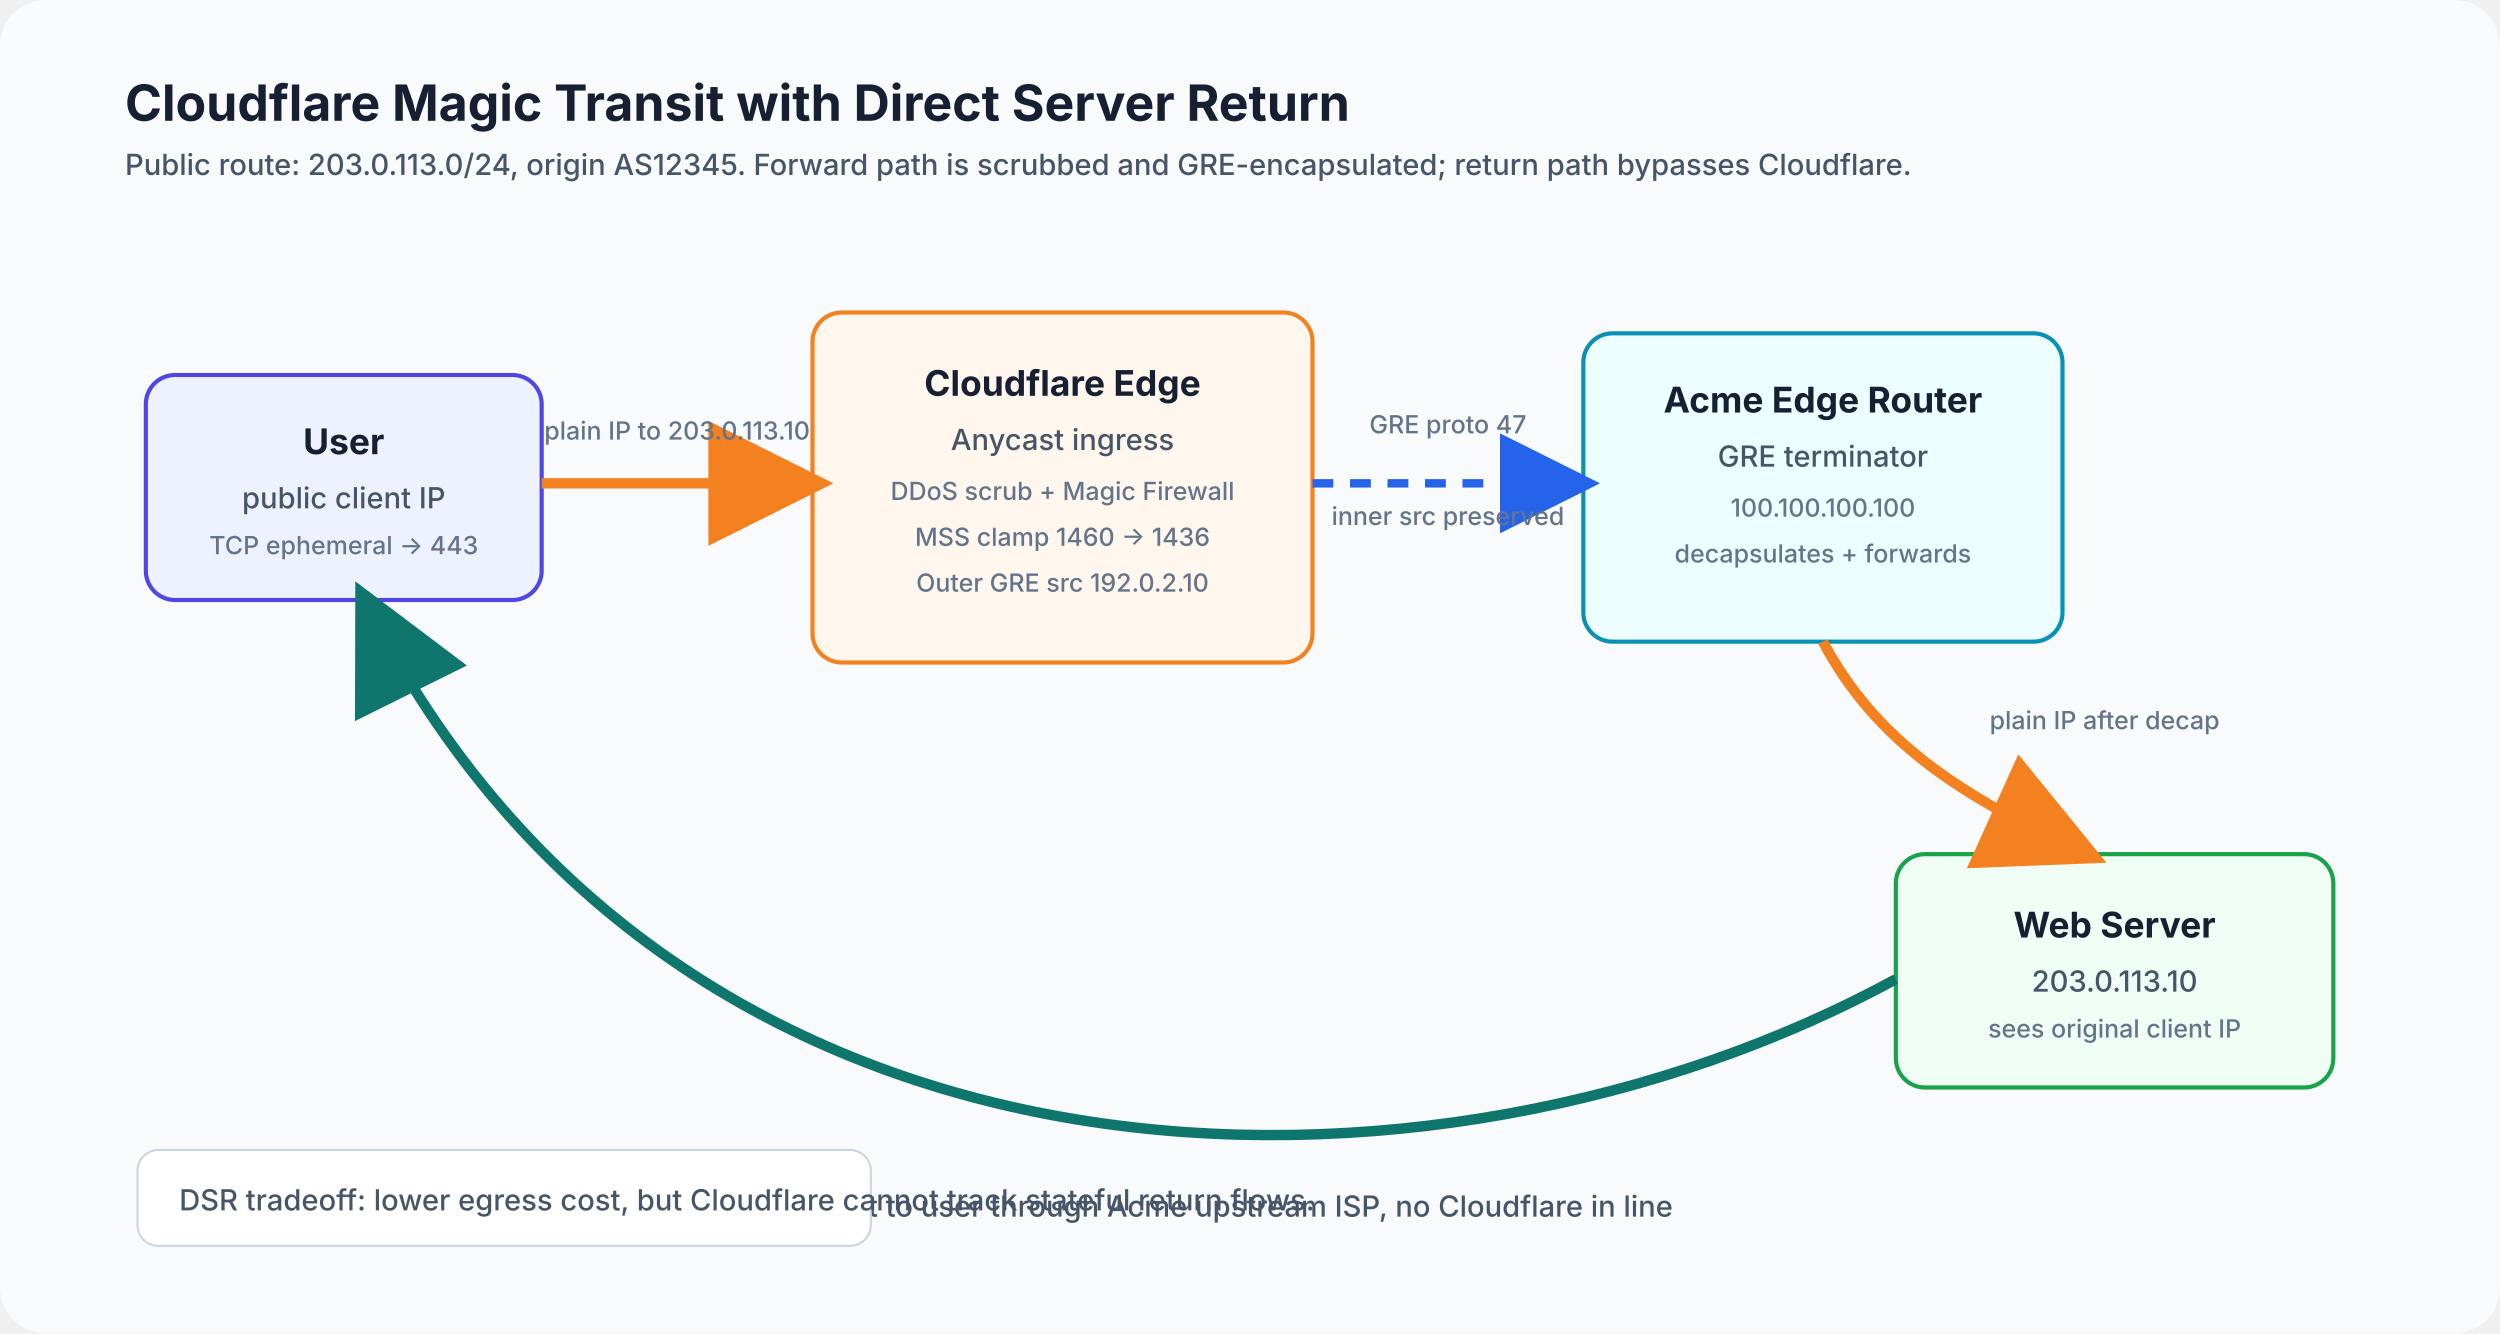
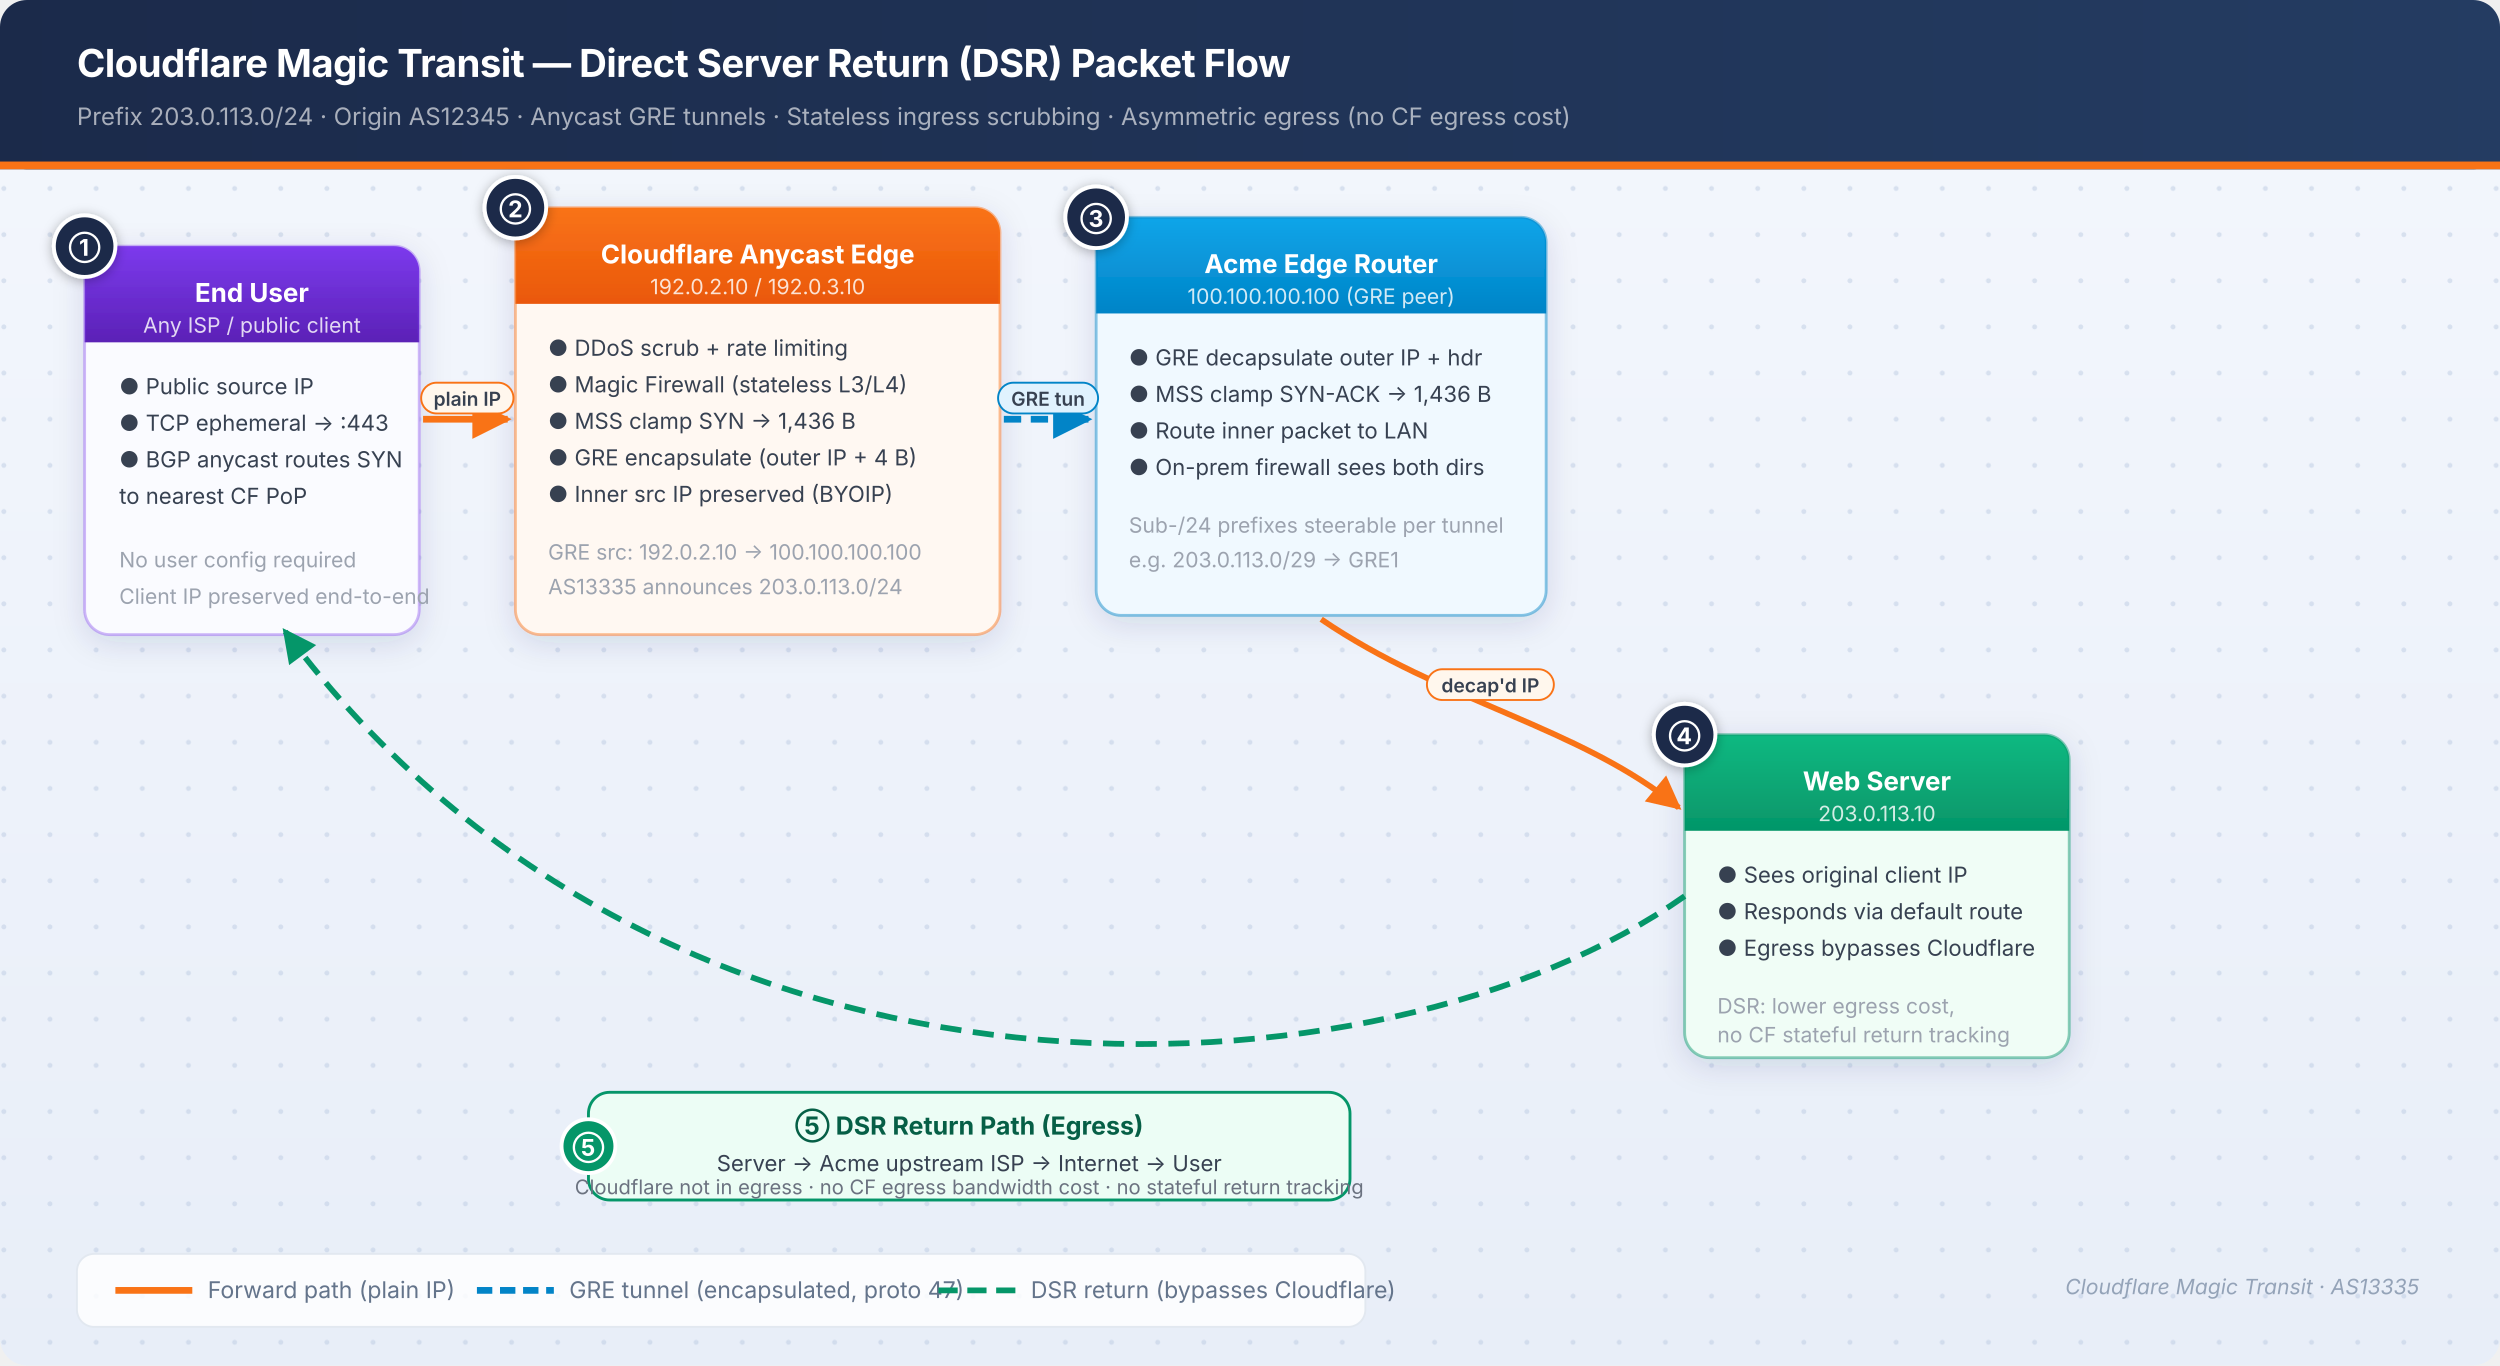
- <svg xmlns="http://www.w3.org/2000/svg" viewBox="0 0 1200 640" role="img" aria-labelledby="title desc">
+ <svg xmlns="http://www.w3.org/2000/svg" viewBox="0 0 1300 710" role="img" aria-labelledby="mt-title mt-desc">
  <defs>
-     <marker id="arrow-orange" markerWidth="12" markerHeight="12" refX="10" refY="6" orient="auto">
-       <path d="M0,0 L12,6 L0,12 Z" fill="#f48120" />
+     <filter id="card-shadow" x="-10%" y="-10%" width="130%" height="140%">
+       <feDropShadow dx="0" dy="4" stdDeviation="8" flood-color="#1e3a5f" flood-opacity="0.13" />
+     </filter>
+     <filter id="badge-glow" x="-30%" y="-30%" width="160%" height="160%">
+       <feDropShadow dx="0" dy="1" stdDeviation="3" flood-color="#000" flood-opacity="0.3" />
+     </filter>
+     <linearGradient id="g-hdr" x1="0" y1="0" x2="1" y2="0">
+       <stop offset="0%" stop-color="#1B2A4A" />
+       <stop offset="100%" stop-color="#243C62" />
+     </linearGradient>
+     <linearGradient id="g-page" x1="0" y1="0" x2="0" y2="1">
+       <stop offset="0%" stop-color="#F4F7FD" />
+       <stop offset="100%" stop-color="#E8EEF8" />
+     </linearGradient>
+     <linearGradient id="g-user" x1="0" y1="0" x2="0" y2="1">
+       <stop offset="0%" stop-color="#7C3AED" />
+       <stop offset="100%" stop-color="#5B21B6" />
+     </linearGradient>
+     <linearGradient id="g-cf" x1="0" y1="0" x2="0" y2="1">
+       <stop offset="0%" stop-color="#F97316" />
+       <stop offset="100%" stop-color="#EA580C" />
+     </linearGradient>
+     <linearGradient id="g-acme" x1="0" y1="0" x2="0" y2="1">
+       <stop offset="0%" stop-color="#0EA5E9" />
+       <stop offset="100%" stop-color="#0284C7" />
+     </linearGradient>
+     <linearGradient id="g-server" x1="0" y1="0" x2="0" y2="1">
+       <stop offset="0%" stop-color="#10B981" />
+       <stop offset="100%" stop-color="#059669" />
+     </linearGradient>
+     <pattern id="dots" width="24" height="24" patternUnits="userSpaceOnUse">
+       <circle cx="2" cy="2" r="1.3" fill="#B8C8E0" opacity="0.45" />
+     </pattern>
+     <marker id="arr-orange" viewBox="0 0 12 12" refX="10" refY="6" markerWidth="7" markerHeight="7" orient="auto">
+       <path d="M1,1 L11,6 L1,11 Z" fill="#F97316" />
    </marker>
-     <marker id="arrow-blue" markerWidth="12" markerHeight="12" refX="10" refY="6" orient="auto">
-       <path d="M0,0 L12,6 L0,12 Z" fill="#2563eb" />
+     <marker id="arr-blue" viewBox="0 0 12 12" refX="10" refY="6" markerWidth="7" markerHeight="7" orient="auto">
+       <path d="M1,1 L11,6 L1,11 Z" fill="#0284C7" />
    </marker>
-     <marker id="arrow-green" markerWidth="12" markerHeight="12" refX="10" refY="6" orient="auto">
-       <path d="M0,0 L12,6 L0,12 Z" fill="#0f766e" />
+     <marker id="arr-green" viewBox="0 0 12 12" refX="10" refY="6" markerWidth="7" markerHeight="7" orient="auto">
+       <path d="M1,1 L11,6 L1,11 Z" fill="#059669" />
    </marker>
+     <clipPath id="cp-user">
+       <rect x="44" y="128" width="174" height="202" rx="13" />
+     </clipPath>
+     <clipPath id="cp-cf">
+       <rect x="268" y="108" width="252" height="222" rx="13" />
+     </clipPath>
+     <clipPath id="cp-acme">
+       <rect x="570" y="113" width="234" height="207" rx="13" />
+     </clipPath>
+     <clipPath id="cp-srv">
+       <rect x="876" y="382" width="200" height="168" rx="13" />
+     </clipPath>
    <style>
-       .bg{fill:#f8fafc}.box{fill:#fff;stroke:#cbd5e1;stroke-width:2}.cf{fill:#fff7ed;stroke:#f48120}.acme{fill:#ecfeff;stroke:#0891b2}.user{fill:#eef2ff;stroke:#4f46e5}.edge{fill:#f0fdf4;stroke:#16a34a}.title{font:700 24px Inter,Arial,sans-serif;fill:#172033}.label{font:700 17px Inter,Arial,sans-serif;fill:#172033}.small{font:500 14px Inter,Arial,sans-serif;fill:#475569}.tiny{font:500 12px Inter,Arial,sans-serif;fill:#64748b}.orange{stroke:#f48120;stroke-width:5;fill:none;marker-end:url(#arrow-orange)}.blue{stroke:#2563eb;stroke-width:4;fill:none;marker-end:url(#arrow-blue);stroke-dasharray:10 8}.green{stroke:#0f766e;stroke-width:5;fill:none;marker-end:url(#arrow-green)}
+       svg { font-family: 'Inter', 'Segoe UI', system-ui, sans-serif; }
+       .hd   { font-size:20px; font-weight:700; fill:#fff; letter-spacing:-0.3px; }
+       .sub  { font-size:12.5px; fill:rgba(255,255,255,0.62); }
+       .chd  { font-size:13.5px; font-weight:700; fill:#fff; }
+       .csub { font-size:11px;   fill:rgba(255,255,255,0.82); }
+       .cli  { font-size:11.5px; fill:#374151; }
+       .cli2 { font-size:11px;   fill:#9CA3AF; }
+       .bdg  { font-size:12px;   font-weight:700; fill:#fff; }
+       .albl { font-size:10px;   font-weight:600; fill:#374151; }
+       .legl { font-size:12px;   fill:#64748B; }
    </style>
  </defs>
-   <rect class="bg" width="1200" height="640" rx="22" />
-   <text x="60" y="58" class="title">Cloudflare Magic Transit with Direct Server Return</text>
-   <text x="60" y="84" class="small">Public route: 203.0.113.0/24, origin AS12345. Forward path is scrubbed and GRE-encapsulated; return path bypasses Cloudflare.</text>
-   <rect x="70" y="180" width="190" height="108" rx="14" class="box user" />
-   <text x="165" y="218" text-anchor="middle" class="label">User</text>
-   <text x="165" y="244" text-anchor="middle" class="small">public client IP</text>
-   <text x="165" y="266" text-anchor="middle" class="tiny">TCP ephemeral -&gt; 443</text>
-   <rect x="390" y="150" width="240" height="168" rx="14" class="box cf" />
-   <text x="510" y="190" text-anchor="middle" class="label">Cloudflare Edge</text>
-   <text x="510" y="216" text-anchor="middle" class="small">Anycast ingress</text>
-   <text x="510" y="240" text-anchor="middle" class="tiny">DDoS scrub + Magic Firewall</text>
-   <text x="510" y="262" text-anchor="middle" class="tiny">MSS clamp 1460 -&gt; 1436</text>
-   <text x="510" y="284" text-anchor="middle" class="tiny">Outer GRE src 192.0.2.10</text>
-   <rect x="760" y="160" width="230" height="148" rx="14" class="box acme" />
-   <text x="875" y="198" text-anchor="middle" class="label">Acme Edge Router</text>
-   <text x="875" y="224" text-anchor="middle" class="small">GRE terminator</text>
-   <text x="875" y="248" text-anchor="middle" class="tiny">100.100.100.100</text>
-   <text x="875" y="270" text-anchor="middle" class="tiny">decapsulates + forwards</text>
-   <rect x="910" y="410" width="210" height="112" rx="14" class="box edge" />
-   <text x="1015" y="450" text-anchor="middle" class="label">Web Server</text>
-   <text x="1015" y="476" text-anchor="middle" class="small">203.0.113.10</text>
-   <text x="1015" y="498" text-anchor="middle" class="tiny">sees original client IP</text>
-   <path class="orange" d="M260 232 C315 232 333 232 390 232" />
-   <text x="325" y="211" text-anchor="middle" class="tiny">plain IP to 203.0.113.10</text>
-   <path class="blue" d="M630 232 C690 232 700 232 760 232" />
-   <text x="695" y="208" text-anchor="middle" class="tiny">GRE proto 47</text>
-   <text x="695" y="252" text-anchor="middle" class="tiny">inner src preserved</text>
-   <path class="orange" d="M875 308 C900 355 940 382 1002 410" />
-   <text x="955" y="350" class="tiny">plain IP after decap</text>
-   <path class="green" d="M910 470 C690 590 325 590 175 288" />
-   <text x="550" y="584" text-anchor="middle" class="small">Return path: direct to user through Acme upstream ISP, no Cloudflare in line</text>
-   <rect x="66" y="552" width="352" height="46" rx="10" fill="#fff" stroke="#cbd5e1" />
-   <text x="86" y="581" class="small">DSR tradeoff: lower egress cost, but Cloudflare cannot track stateful return flows.</text>
+   <rect width="1300" height="710" rx="14" fill="url(#g-page)" />
+   <rect width="1300" height="710" rx="14" fill="url(#dots)" />
+   <rect width="1300" height="88" rx="14" fill="url(#g-hdr)" />
+   <rect y="68" width="1300" height="20" fill="url(#g-hdr)" />
+   <rect y="84" width="1300" height="4" fill="#F97316" />
+   <text x="40" y="40" class="hd">Cloudflare Magic Transit — Direct Server Return (DSR) Packet Flow</text>
+   <text x="40" y="65" class="sub">Prefix 203.0.113.0/24 · Origin AS12345 · Anycast GRE tunnels · Stateless ingress scrubbing · Asymmetric egress (no CF egress cost)</text>
+   <g filter="url(#card-shadow)">
+     <g clip-path="url(#cp-user)">
+       <rect x="44" y="128" width="174" height="202" fill="#FAFBFF" />
+       <rect x="44" y="128" width="174" height="50" fill="url(#g-user)" />
+     </g>
+     <rect x="44" y="128" width="174" height="202" rx="13" fill="none" stroke="#7C3AED" stroke-width="1.5" stroke-opacity="0.35" />
+   </g>
+   <text x="131" y="157" text-anchor="middle" class="chd">End User</text>
+   <text x="131" y="173" text-anchor="middle" class="csub">Any ISP / public client</text>
+   <text x="62" y="205" class="cli">● Public source IP</text>
+   <text x="62" y="224" class="cli">● TCP ephemeral → :443</text>
+   <text x="62" y="243" class="cli">● BGP anycast routes SYN</text>
+   <text x="62" y="262" class="cli">  to nearest CF PoP</text>
+   <text x="62" y="295" class="cli2">No user config required</text>
+   <text x="62" y="314" class="cli2">Client IP preserved end-to-end</text>
+   <circle cx="44" cy="128" r="16" fill="#1B2A4A" stroke="#fff" stroke-width="2" filter="url(#badge-glow)" />
+   <text x="44" y="133" text-anchor="middle" class="bdg">①</text>
+   <g filter="url(#card-shadow)">
+     <g clip-path="url(#cp-cf)">
+       <rect x="268" y="108" width="252" height="222" fill="#FFF8F2" />
+       <rect x="268" y="108" width="252" height="50" fill="url(#g-cf)" />
+     </g>
+     <rect x="268" y="108" width="252" height="222" rx="13" fill="none" stroke="#F97316" stroke-width="1.5" stroke-opacity="0.45" />
+   </g>
+   <text x="394" y="137" text-anchor="middle" class="chd">Cloudflare Anycast Edge</text>
+   <text x="394" y="153" text-anchor="middle" class="csub">192.0.2.10 / 192.0.3.10</text>
+   <text x="285" y="185" class="cli">● DDoS scrub + rate limiting</text>
+   <text x="285" y="204" class="cli">● Magic Firewall (stateless L3/L4)</text>
+   <text x="285" y="223" class="cli">● MSS clamp SYN → 1,436 B</text>
+   <text x="285" y="242" class="cli">● GRE encapsulate (outer IP + 4 B)</text>
+   <text x="285" y="261" class="cli">● Inner src IP preserved (BYOIP)</text>
+   <text x="285" y="291" class="cli2">GRE src: 192.0.2.10 → 100.100.100.100</text>
+   <text x="285" y="309" class="cli2">AS13335 announces 203.0.113.0/24</text>
+   <circle cx="268" cy="108" r="16" fill="#1B2A4A" stroke="#fff" stroke-width="2" filter="url(#badge-glow)" />
+   <text x="268" y="113" text-anchor="middle" class="bdg">②</text>
+   <g filter="url(#card-shadow)">
+     <g clip-path="url(#cp-acme)">
+       <rect x="570" y="113" width="234" height="207" fill="#F0F9FF" />
+       <rect x="570" y="113" width="234" height="50" fill="url(#g-acme)" />
+     </g>
+     <rect x="570" y="113" width="234" height="207" rx="13" fill="none" stroke="#0284C7" stroke-width="1.5" stroke-opacity="0.45" />
+   </g>
+   <text x="687" y="142" text-anchor="middle" class="chd">Acme Edge Router</text>
+   <text x="687" y="158" text-anchor="middle" class="csub">100.100.100.100 (GRE peer)</text>
+   <text x="587" y="190" class="cli">● GRE decapsulate outer IP + hdr</text>
+   <text x="587" y="209" class="cli">● MSS clamp SYN-ACK → 1,436 B</text>
+   <text x="587" y="228" class="cli">● Route inner packet to LAN</text>
+   <text x="587" y="247" class="cli">● On-prem firewall sees both dirs</text>
+   <text x="587" y="277" class="cli2">Sub-/24 prefixes steerable per tunnel</text>
+   <text x="587" y="295" class="cli2">e.g. 203.0.113.0/29 → GRE1</text>
+   <circle cx="570" cy="113" r="16" fill="#1B2A4A" stroke="#fff" stroke-width="2" filter="url(#badge-glow)" />
+   <text x="570" y="118" text-anchor="middle" class="bdg">③</text>
+   <g filter="url(#card-shadow)">
+     <g clip-path="url(#cp-srv)">
+       <rect x="876" y="382" width="200" height="168" fill="#F0FDF6" />
+       <rect x="876" y="382" width="200" height="50" fill="url(#g-server)" />
+     </g>
+     <rect x="876" y="382" width="200" height="168" rx="13" fill="none" stroke="#059669" stroke-width="1.5" stroke-opacity="0.45" />
+   </g>
+   <text x="976" y="411" text-anchor="middle" class="chd">Web Server</text>
+   <text x="976" y="427" text-anchor="middle" class="csub">203.0.113.10</text>
+   <text x="893" y="459" class="cli">● Sees original client IP</text>
+   <text x="893" y="478" class="cli">● Responds via default route</text>
+   <text x="893" y="497" class="cli">● Egress bypasses Cloudflare</text>
+   <text x="893" y="527" class="cli2">DSR: lower egress cost,</text>
+   <text x="893" y="542" class="cli2">no CF stateful return tracking</text>
+   <circle cx="876" cy="382" r="16" fill="#1B2A4A" stroke="#fff" stroke-width="2" filter="url(#badge-glow)" />
+   <text x="876" y="387" text-anchor="middle" class="bdg">④</text>
+   <line x1="220" y1="218" x2="264" y2="218" stroke="#F97316" stroke-width="3.5" marker-end="url(#arr-orange)" />
+   <rect x="219" y="199" width="48" height="16" rx="8" fill="#FFF7ED" stroke="#F97316" stroke-width="1" />
+   <text x="243" y="211" text-anchor="middle" class="albl" fill="#C2410C">plain IP</text>
+   <line x1="522" y1="218" x2="566" y2="218" stroke="#0284C7" stroke-width="3.5" stroke-dasharray="9,5" marker-end="url(#arr-blue)" />
+   <rect x="519" y="199" width="52" height="16" rx="8" fill="#E0F2FE" stroke="#0284C7" stroke-width="1" />
+   <text x="545" y="211" text-anchor="middle" class="albl" fill="#0369A1">GRE tun</text>
+   <path d="M687,322 C750,365 822,378 873,420" stroke="#F97316" stroke-width="3" fill="none" marker-end="url(#arr-orange)" />
+   <rect x="742" y="348" width="66" height="16" rx="8" fill="#FFF7ED" stroke="#F97316" stroke-width="1" />
+   <text x="775" y="360" text-anchor="middle" class="albl" fill="#C2410C">decap'd IP</text>
+   <path d="M876,466 C720,576 348,598 148,328" stroke="#059669" stroke-width="3" fill="none" stroke-dasharray="11,6" marker-end="url(#arr-green)" />
+   <rect x="306" y="568" width="396" height="56" rx="11" fill="#ECFDF5" stroke="#059669" stroke-width="1.5" />
+   <text x="504" y="590" text-anchor="middle" font-size="13" font-weight="700" fill="#065F46">⑤  DSR Return Path (Egress)</text>
+   <text x="504" y="609" text-anchor="middle" font-size="11.5" fill="#374151">Server → Acme upstream ISP → Internet → User</text>
+   <text x="504" y="621" text-anchor="middle" font-size="10.5" fill="#6B7280">Cloudflare not in egress · no CF egress bandwidth cost · no stateful return tracking</text>
+   <circle cx="306" cy="596" r="14" fill="#059669" stroke="#fff" stroke-width="2" />
+   <text x="306" y="601" text-anchor="middle" class="bdg">⑤</text>
+   <rect x="40" y="652" width="670" height="38" rx="9" fill="rgba(255,255,255,0.82)" stroke="#E2E8F0" />
+   <line x1="60" y1="671" x2="100" y2="671" stroke="#F97316" stroke-width="3.5" />
+   <text x="108" y="675" class="legl">Forward path (plain IP)</text>
+   <line x1="248" y1="671" x2="288" y2="671" stroke="#0284C7" stroke-width="3.5" stroke-dasharray="8,4" />
+   <text x="296" y="675" class="legl">GRE tunnel (encapsulated, proto 47)</text>
+   <line x1="488" y1="671" x2="528" y2="671" stroke="#059669" stroke-width="3" stroke-dasharray="10,5" />
+   <text x="536" y="675" class="legl">DSR return (bypasses Cloudflare)</text>
+   <text x="1258" y="673" text-anchor="end" font-size="11" fill="#94A3B8" font-style="italic">Cloudflare Magic Transit · AS13335</text>
</svg>
